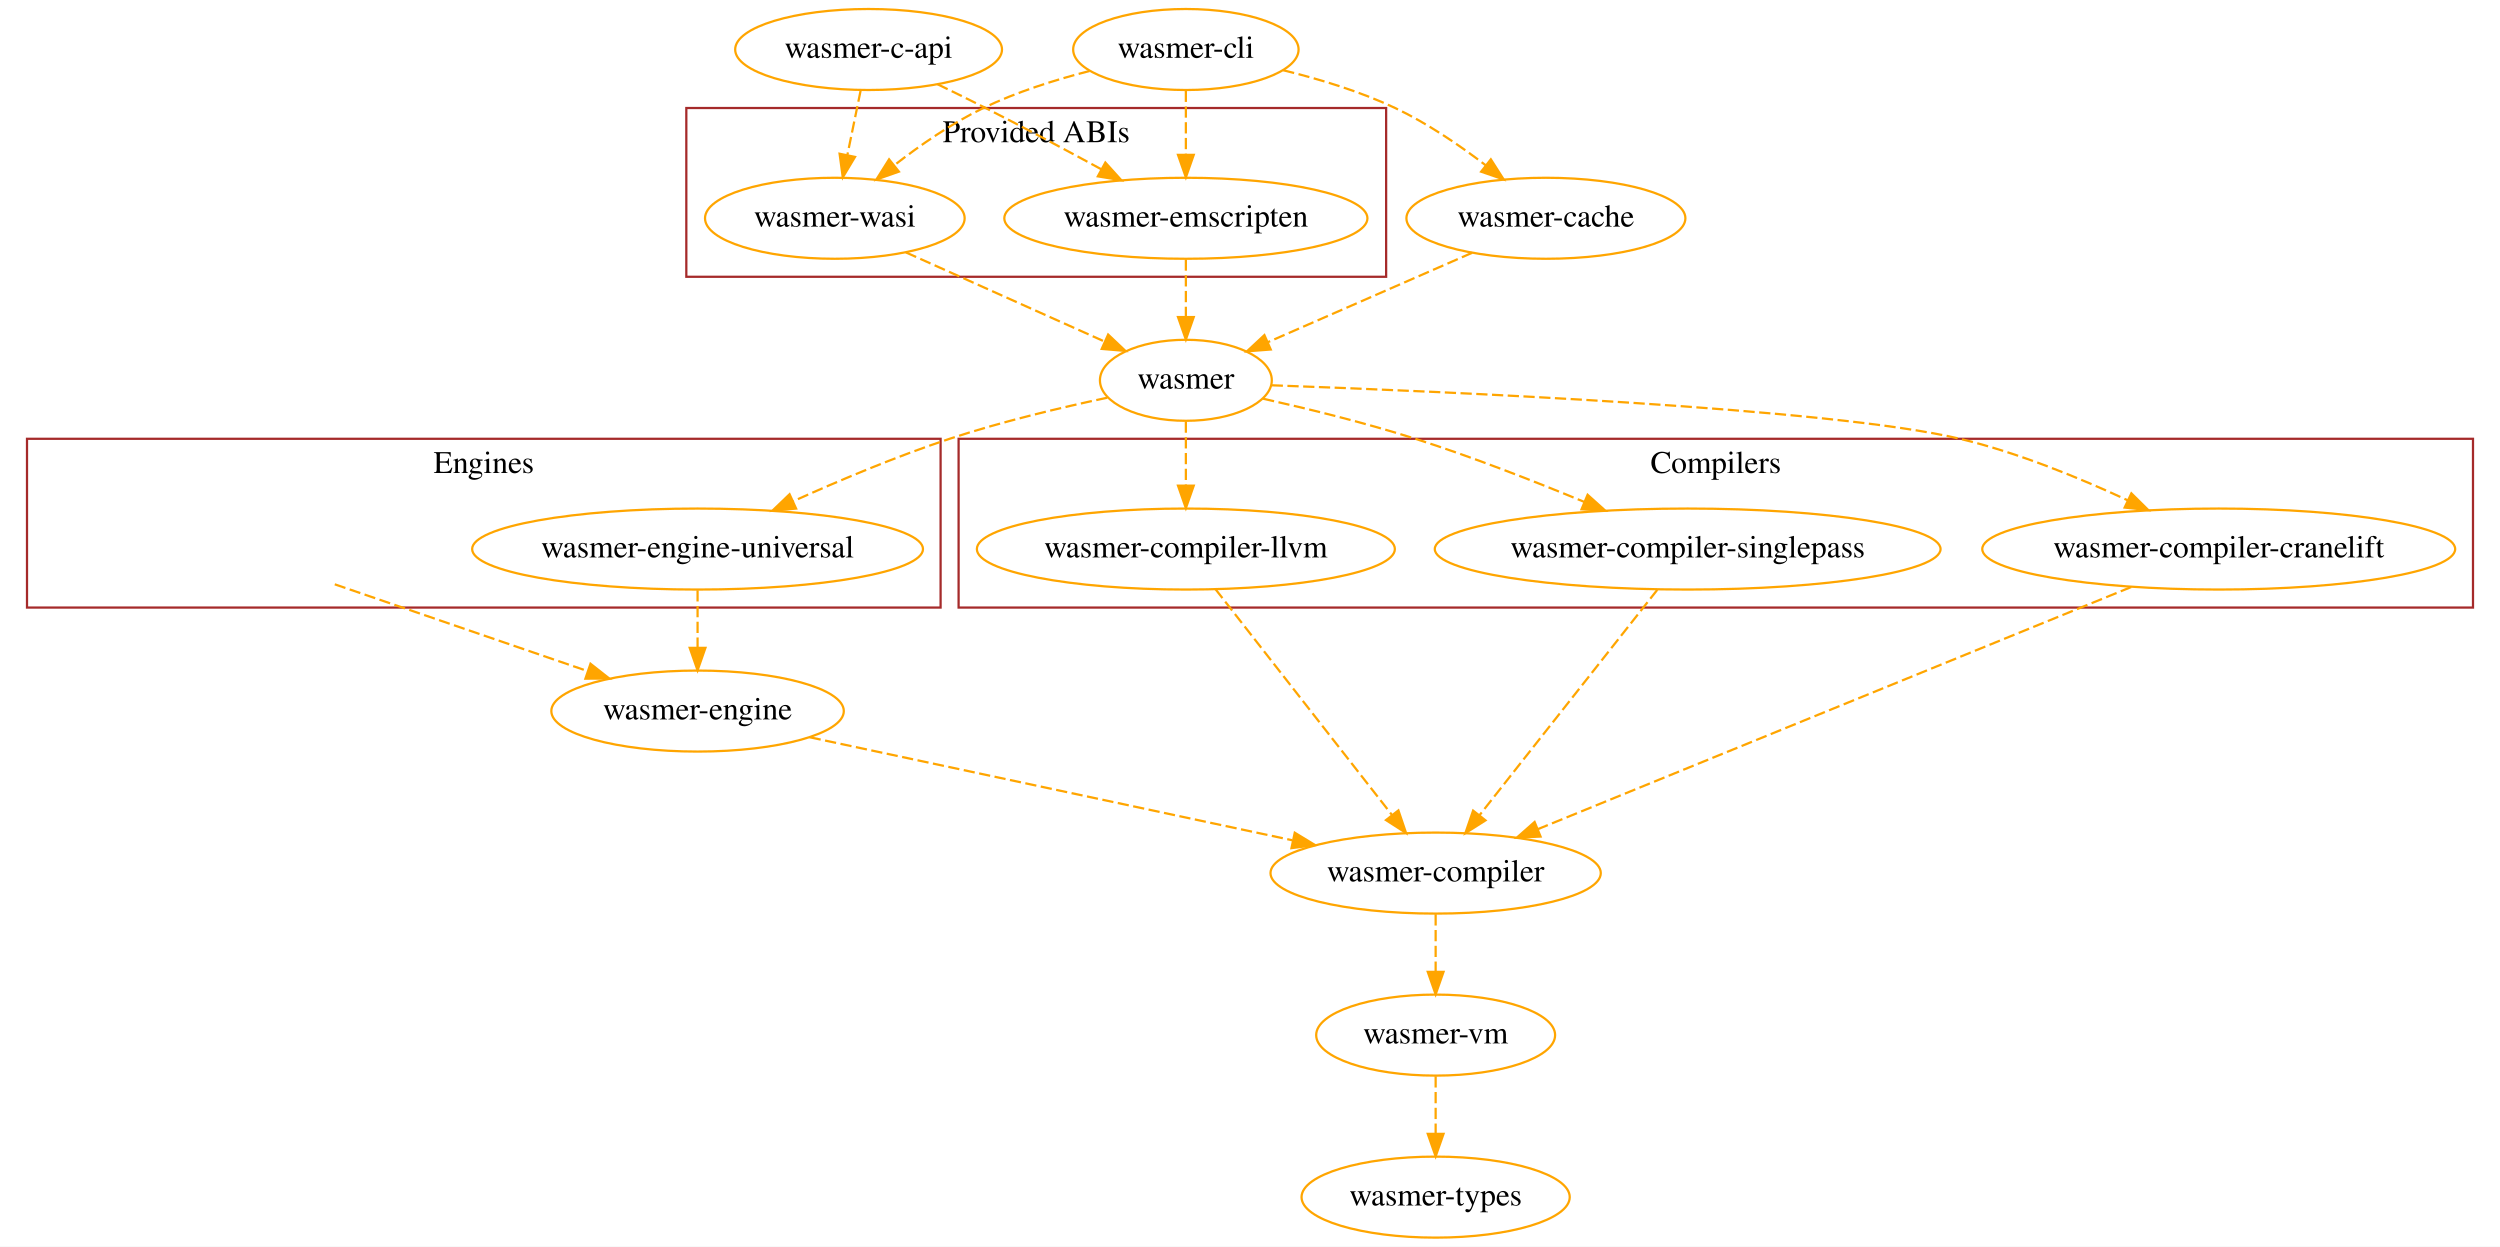
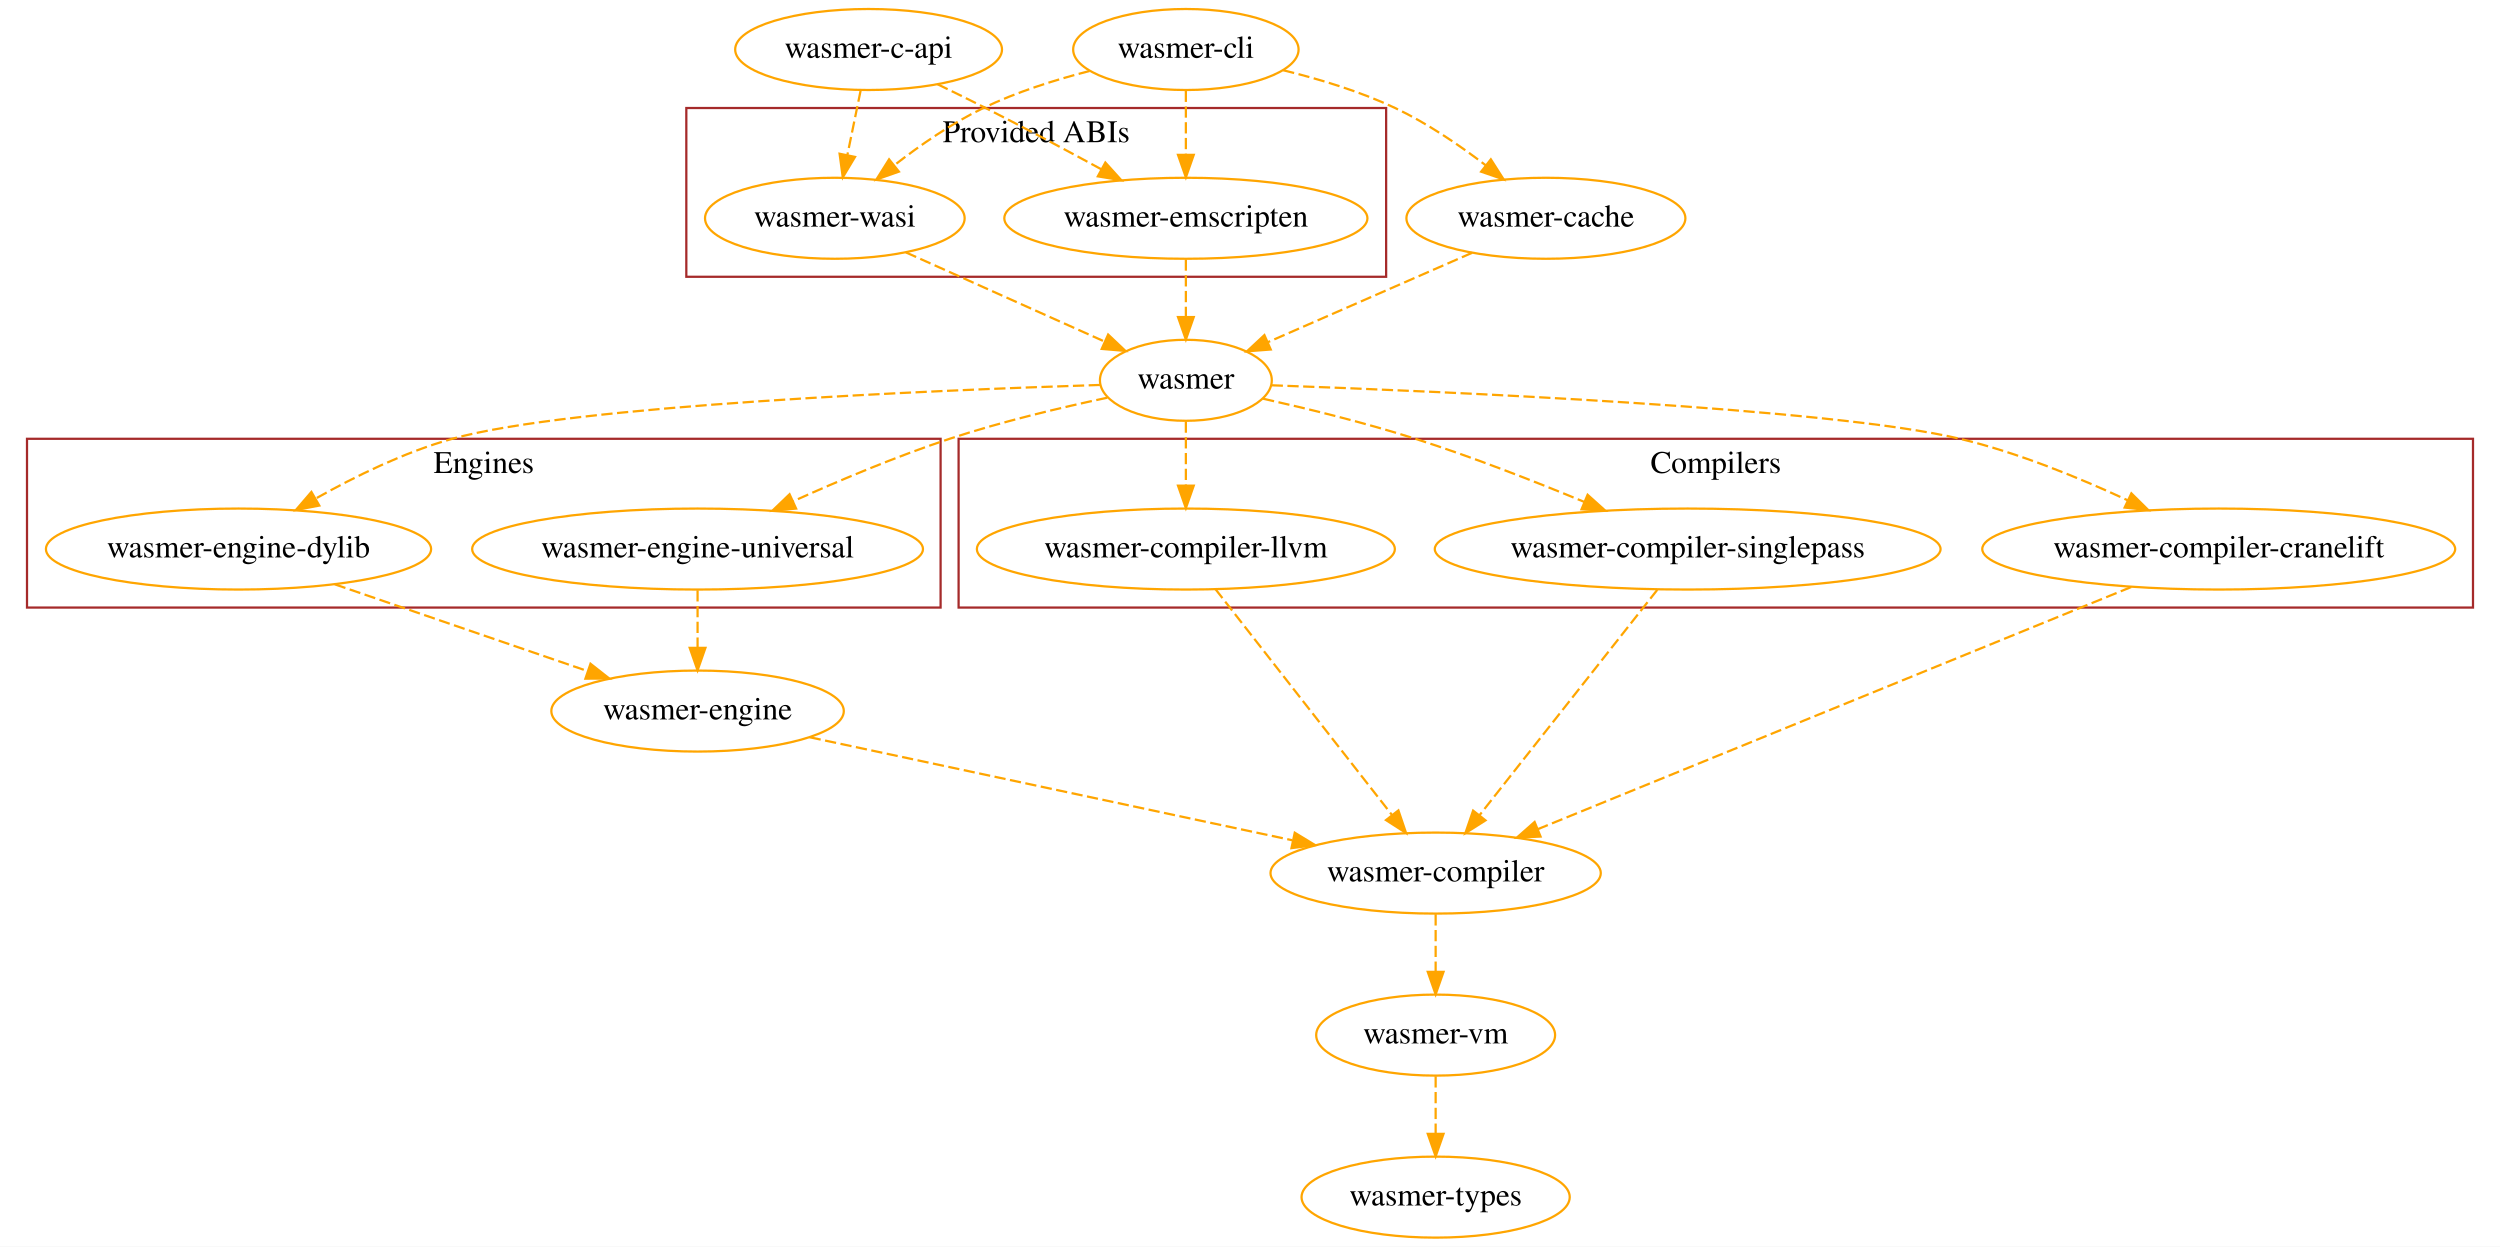
<svg xmlns="http://www.w3.org/2000/svg" width="1111pt" height="554pt" viewBox="0.00 0.00 1111.00 554.00">
  <g id="graph0" class="graph" transform="scale(1 1) rotate(0) translate(4 550)">
    <polygon fill="white" stroke="transparent" points="-4,4 -4,-550 1107,-550 1107,4 -4,4" />
    <g id="clust1" class="cluster">
      <polygon fill="none" stroke="brown" points="422,-280 422,-355 1095,-355 1095,-280 422,-280" />
      <text text-anchor="middle" x="758.5" y="-339.8" font-family="Times,serif" font-size="14.00">Compilers</text>
    </g>
    <g id="clust2" class="cluster">
      <polygon fill="none" stroke="brown" points="8,-280 8,-355 414,-355 414,-280 8,-280" />
      <text text-anchor="middle" x="211" y="-339.8" font-family="Times,serif" font-size="14.00">Engines</text>
    </g>
    <g id="clust4" class="cluster">
      <polygon fill="none" stroke="brown" points="301,-427 301,-502 612,-502 612,-427 301,-427" />
      <text text-anchor="middle" x="456.5" y="-486.8" font-family="Times,serif" font-size="14.00">Provided ABIs</text>
    </g>
    <g id="node1" class="node">
      <ellipse fill="none" stroke="orange" cx="523" cy="-381" rx="38.19" ry="18" />
      <text text-anchor="middle" x="523" y="-377.3" font-family="Times,serif" font-size="14.00">wasmer</text>
    </g>
    <g id="node4" class="node">
      <ellipse fill="none" stroke="orange" cx="306" cy="-306" rx="100.18" ry="18" />
      <text text-anchor="middle" x="306" y="-302.3" font-family="Times,serif" font-size="14.00">wasmer-engine-universal</text>
    </g>
    <g id="edge12" class="edge">
      <path fill="none" stroke="orange" stroke-dasharray="5,2" d="M488.06,-373.25C467.43,-368.88 440.95,-362.59 418,-355 394.49,-347.23 369.06,-336.52 348.38,-327.2" />
      <polygon fill="orange" stroke="orange" points="349.79,-323.99 339.24,-323.02 346.88,-330.36 349.79,-323.99" />
+     </g>
+     <g id="node5" class="node">
+       <ellipse fill="none" stroke="orange" cx="102" cy="-306" rx="85.59" ry="18" />
+       <text text-anchor="middle" x="102" y="-302.3" font-family="Times,serif" font-size="14.00">wasmer-engine-dylib</text>
+     </g>
+     <g id="edge13" class="edge">
+       <path fill="none" stroke="orange" stroke-dasharray="5,2" d="M484.8,-378.93C410.73,-376.56 250.17,-369.84 197,-355 175.78,-349.08 153.72,-338.26 136.21,-328.39" />
+       <polygon fill="orange" stroke="orange" points="137.9,-325.33 127.49,-323.35 134.39,-331.39 137.9,-325.33" />
    </g>
    <g id="node13" class="node">
      <ellipse fill="none" stroke="orange" cx="982" cy="-306" rx="105.08" ry="18" />
      <text text-anchor="middle" x="982" y="-302.3" font-family="Times,serif" font-size="14.00">wasmer-compiler-cranelift</text>
    </g>
    <g id="edge9" class="edge">
      <path fill="none" stroke="orange" stroke-dasharray="5,2" d="M561.13,-378.78C638.16,-376.05 809.84,-368.62 867,-355 892.67,-348.88 919.98,-337.7 941.54,-327.67" />
      <polygon fill="orange" stroke="orange" points="943.18,-330.76 950.71,-323.31 940.18,-324.44 943.18,-330.76" />
    </g>
    <g id="node14" class="node">
      <ellipse fill="none" stroke="orange" cx="523" cy="-306" rx="92.88" ry="18" />
      <text text-anchor="middle" x="523" y="-302.3" font-family="Times,serif" font-size="14.00">wasmer-compiler-llvm</text>
    </g>
    <g id="edge10" class="edge">
      <path fill="none" stroke="orange" stroke-dasharray="5,2" d="M523,-362.7C523,-354.25 523,-343.87 523,-334.37" />
      <polygon fill="orange" stroke="orange" points="526.5,-334.18 523,-324.18 519.5,-334.18 526.5,-334.18" />
    </g>
    <g id="node15" class="node">
      <ellipse fill="none" stroke="orange" cx="746" cy="-306" rx="112.38" ry="18" />
      <text text-anchor="middle" x="746" y="-302.3" font-family="Times,serif" font-size="14.00">wasmer-compiler-singlepass</text>
    </g>
    <g id="edge11" class="edge">
      <path fill="none" stroke="orange" stroke-dasharray="5,2" d="M557.33,-372.82C577.27,-368.35 602.77,-362.1 625,-355 650.24,-346.94 677.75,-336.2 700.14,-326.91" />
      <polygon fill="orange" stroke="orange" points="701.53,-330.13 709.41,-323.04 698.83,-323.67 701.53,-330.13" />
    </g>
    <g id="node2" class="node">
      <ellipse fill="none" stroke="orange" cx="634" cy="-162" rx="73.39" ry="18" />
      <text text-anchor="middle" x="634" y="-158.3" font-family="Times,serif" font-size="14.00">wasmer-compiler</text>
    </g>
    <g id="node7" class="node">
      <ellipse fill="none" stroke="orange" cx="634" cy="-90" rx="53.09" ry="18" />
      <text text-anchor="middle" x="634" y="-86.3" font-family="Times,serif" font-size="14.00">wasmer-vm</text>
    </g>
    <g id="edge20" class="edge">
      <path fill="none" stroke="orange" stroke-dasharray="5,2" d="M634,-143.7C634,-135.98 634,-126.71 634,-118.11" />
      <polygon fill="orange" stroke="orange" points="637.5,-118.1 634,-108.1 630.5,-118.1 637.5,-118.1" />
    </g>
    <g id="node3" class="node">
      <ellipse fill="none" stroke="orange" cx="306" cy="-234" rx="64.99" ry="18" />
      <text text-anchor="middle" x="306" y="-230.3" font-family="Times,serif" font-size="14.00">wasmer-engine</text>
    </g>
    <g id="edge19" class="edge">
      <path fill="none" stroke="orange" stroke-dasharray="5,2" d="M355.82,-222.37C413.2,-210.12 507.6,-189.98 570.28,-176.6" />
      <polygon fill="orange" stroke="orange" points="571.39,-179.94 580.44,-174.43 569.93,-173.09 571.39,-179.94" />
    </g>
    <g id="edge17" class="edge">
      <path fill="none" stroke="orange" stroke-dasharray="5,2" d="M306,-287.7C306,-279.98 306,-270.71 306,-262.11" />
      <polygon fill="orange" stroke="orange" points="309.5,-262.1 306,-252.1 302.5,-262.1 309.5,-262.1" />
    </g>
    <g id="edge18" class="edge">
      <path fill="none" stroke="orange" stroke-dasharray="5,2" d="M144.77,-290.33C177.52,-279.09 222.74,-263.57 256.96,-251.83" />
      <polygon fill="orange" stroke="orange" points="258.42,-255.03 266.75,-248.47 256.15,-248.4 258.42,-255.03" />
    </g>
    <g id="node6" class="node">
      <ellipse fill="none" stroke="orange" cx="634" cy="-18" rx="59.59" ry="18" />
      <text text-anchor="middle" x="634" y="-14.3" font-family="Times,serif" font-size="14.00">wasmer-types</text>
    </g>
    <g id="edge21" class="edge">
      <path fill="none" stroke="orange" stroke-dasharray="5,2" d="M634,-71.7C634,-63.98 634,-54.71 634,-46.11" />
      <polygon fill="orange" stroke="orange" points="637.5,-46.1 634,-36.1 630.5,-46.1 637.5,-46.1" />
    </g>
    <g id="node8" class="node">
      <ellipse fill="none" stroke="orange" cx="382" cy="-528" rx="59.29" ry="18" />
      <text text-anchor="middle" x="382" y="-524.3" font-family="Times,serif" font-size="14.00">wasmer-c-api</text>
    </g>
    <g id="node9" class="node">
      <ellipse fill="none" stroke="orange" cx="523" cy="-453" rx="80.69" ry="18" />
      <text text-anchor="middle" x="523" y="-449.3" font-family="Times,serif" font-size="14.00">wasmer-emscripten</text>
    </g>
    <g id="edge5" class="edge">
      <path fill="none" stroke="orange" stroke-dasharray="5,2" d="M412.64,-512.56C419.69,-509.16 427.13,-505.5 434,-502 451,-493.34 469.6,-483.38 485.39,-474.79" />
      <polygon fill="orange" stroke="orange" points="487.22,-477.77 494.32,-469.91 483.87,-471.63 487.22,-477.77" />
    </g>
    <g id="node10" class="node">
      <ellipse fill="none" stroke="orange" cx="367" cy="-453" rx="57.69" ry="18" />
      <text text-anchor="middle" x="367" y="-449.3" font-family="Times,serif" font-size="14.00">wasmer-wasi</text>
    </g>
    <g id="edge6" class="edge">
      <path fill="none" stroke="orange" stroke-dasharray="5,2" d="M378.45,-509.7C376.69,-501.15 374.53,-490.65 372.56,-481.07" />
      <polygon fill="orange" stroke="orange" points="375.97,-480.27 370.53,-471.18 369.11,-481.68 375.97,-480.27" />
    </g>
    <g id="edge7" class="edge">
      <path fill="none" stroke="orange" stroke-dasharray="5,2" d="M523,-434.7C523,-426.98 523,-417.71 523,-409.11" />
      <polygon fill="orange" stroke="orange" points="526.5,-409.1 523,-399.1 519.5,-409.1 526.5,-409.1" />
    </g>
    <g id="edge8" class="edge">
      <path fill="none" stroke="orange" stroke-dasharray="5,2" d="M398.57,-437.83C424.1,-426.38 460.07,-410.24 486.77,-398.26" />
      <polygon fill="orange" stroke="orange" points="488.46,-401.33 496.15,-394.05 485.6,-394.95 488.46,-401.33" />
    </g>
    <g id="node11" class="node">
      <ellipse fill="none" stroke="orange" cx="683" cy="-453" rx="61.99" ry="18" />
      <text text-anchor="middle" x="683" y="-449.3" font-family="Times,serif" font-size="14.00">wasmer-cache</text>
    </g>
    <g id="edge4" class="edge">
      <path fill="none" stroke="orange" stroke-dasharray="5,2" d="M650.24,-437.67C623.82,-426.11 586.7,-409.87 559.37,-397.91" />
      <polygon fill="orange" stroke="orange" points="560.71,-394.68 550.14,-393.87 557.9,-401.09 560.71,-394.68" />
    </g>
    <g id="node12" class="node">
      <ellipse fill="none" stroke="orange" cx="523" cy="-528" rx="50.09" ry="18" />
      <text text-anchor="middle" x="523" y="-524.3" font-family="Times,serif" font-size="14.00">wasmer-cli</text>
    </g>
    <g id="edge3" class="edge">
      <path fill="none" stroke="orange" stroke-dasharray="5,2" d="M523,-509.7C523,-501.25 523,-490.87 523,-481.37" />
      <polygon fill="orange" stroke="orange" points="526.5,-481.18 523,-471.18 519.5,-481.18 526.5,-481.18" />
    </g>
    <g id="edge2" class="edge">
      <path fill="none" stroke="orange" stroke-dasharray="5,2" d="M480.19,-518.44C464.87,-514.52 447.75,-509.12 433,-502 419.04,-495.26 404.95,-485.51 393.4,-476.55" />
      <polygon fill="orange" stroke="orange" points="395.47,-473.73 385.47,-470.23 391.11,-479.2 395.47,-473.73" />
    </g>
    <g id="edge1" class="edge">
      <path fill="none" stroke="orange" stroke-dasharray="5,2" d="M566.27,-518.78C582.34,-514.85 600.44,-509.37 616,-502 630.15,-495.3 644.45,-485.56 656.18,-476.6" />
      <polygon fill="orange" stroke="orange" points="658.53,-479.2 664.23,-470.26 654.21,-473.7 658.53,-479.2" />
    </g>
    <g id="edge14" class="edge">
      <path fill="none" stroke="orange" stroke-dasharray="5,2" d="M943.09,-289.12C878.21,-262.65 748.27,-209.63 679.35,-181.5" />
      <polygon fill="orange" stroke="orange" points="680.62,-178.24 670.04,-177.71 677.98,-184.72 680.62,-178.24" />
    </g>
    <g id="edge15" class="edge">
      <path fill="none" stroke="orange" stroke-dasharray="5,2" d="M536.17,-288.15C555.61,-263.28 592.12,-216.57 614.62,-187.79" />
      <polygon fill="orange" stroke="orange" points="617.45,-189.86 620.85,-179.82 611.93,-185.55 617.45,-189.86" />
    </g>
    <g id="edge16" class="edge">
      <path fill="none" stroke="orange" stroke-dasharray="5,2" d="M732.49,-287.87C712.79,-262.9 676.08,-216.35 653.46,-187.68" />
      <polygon fill="orange" stroke="orange" points="656.15,-185.43 647.21,-179.75 650.65,-189.77 656.15,-185.43" />
    </g>
  </g>
</svg>
